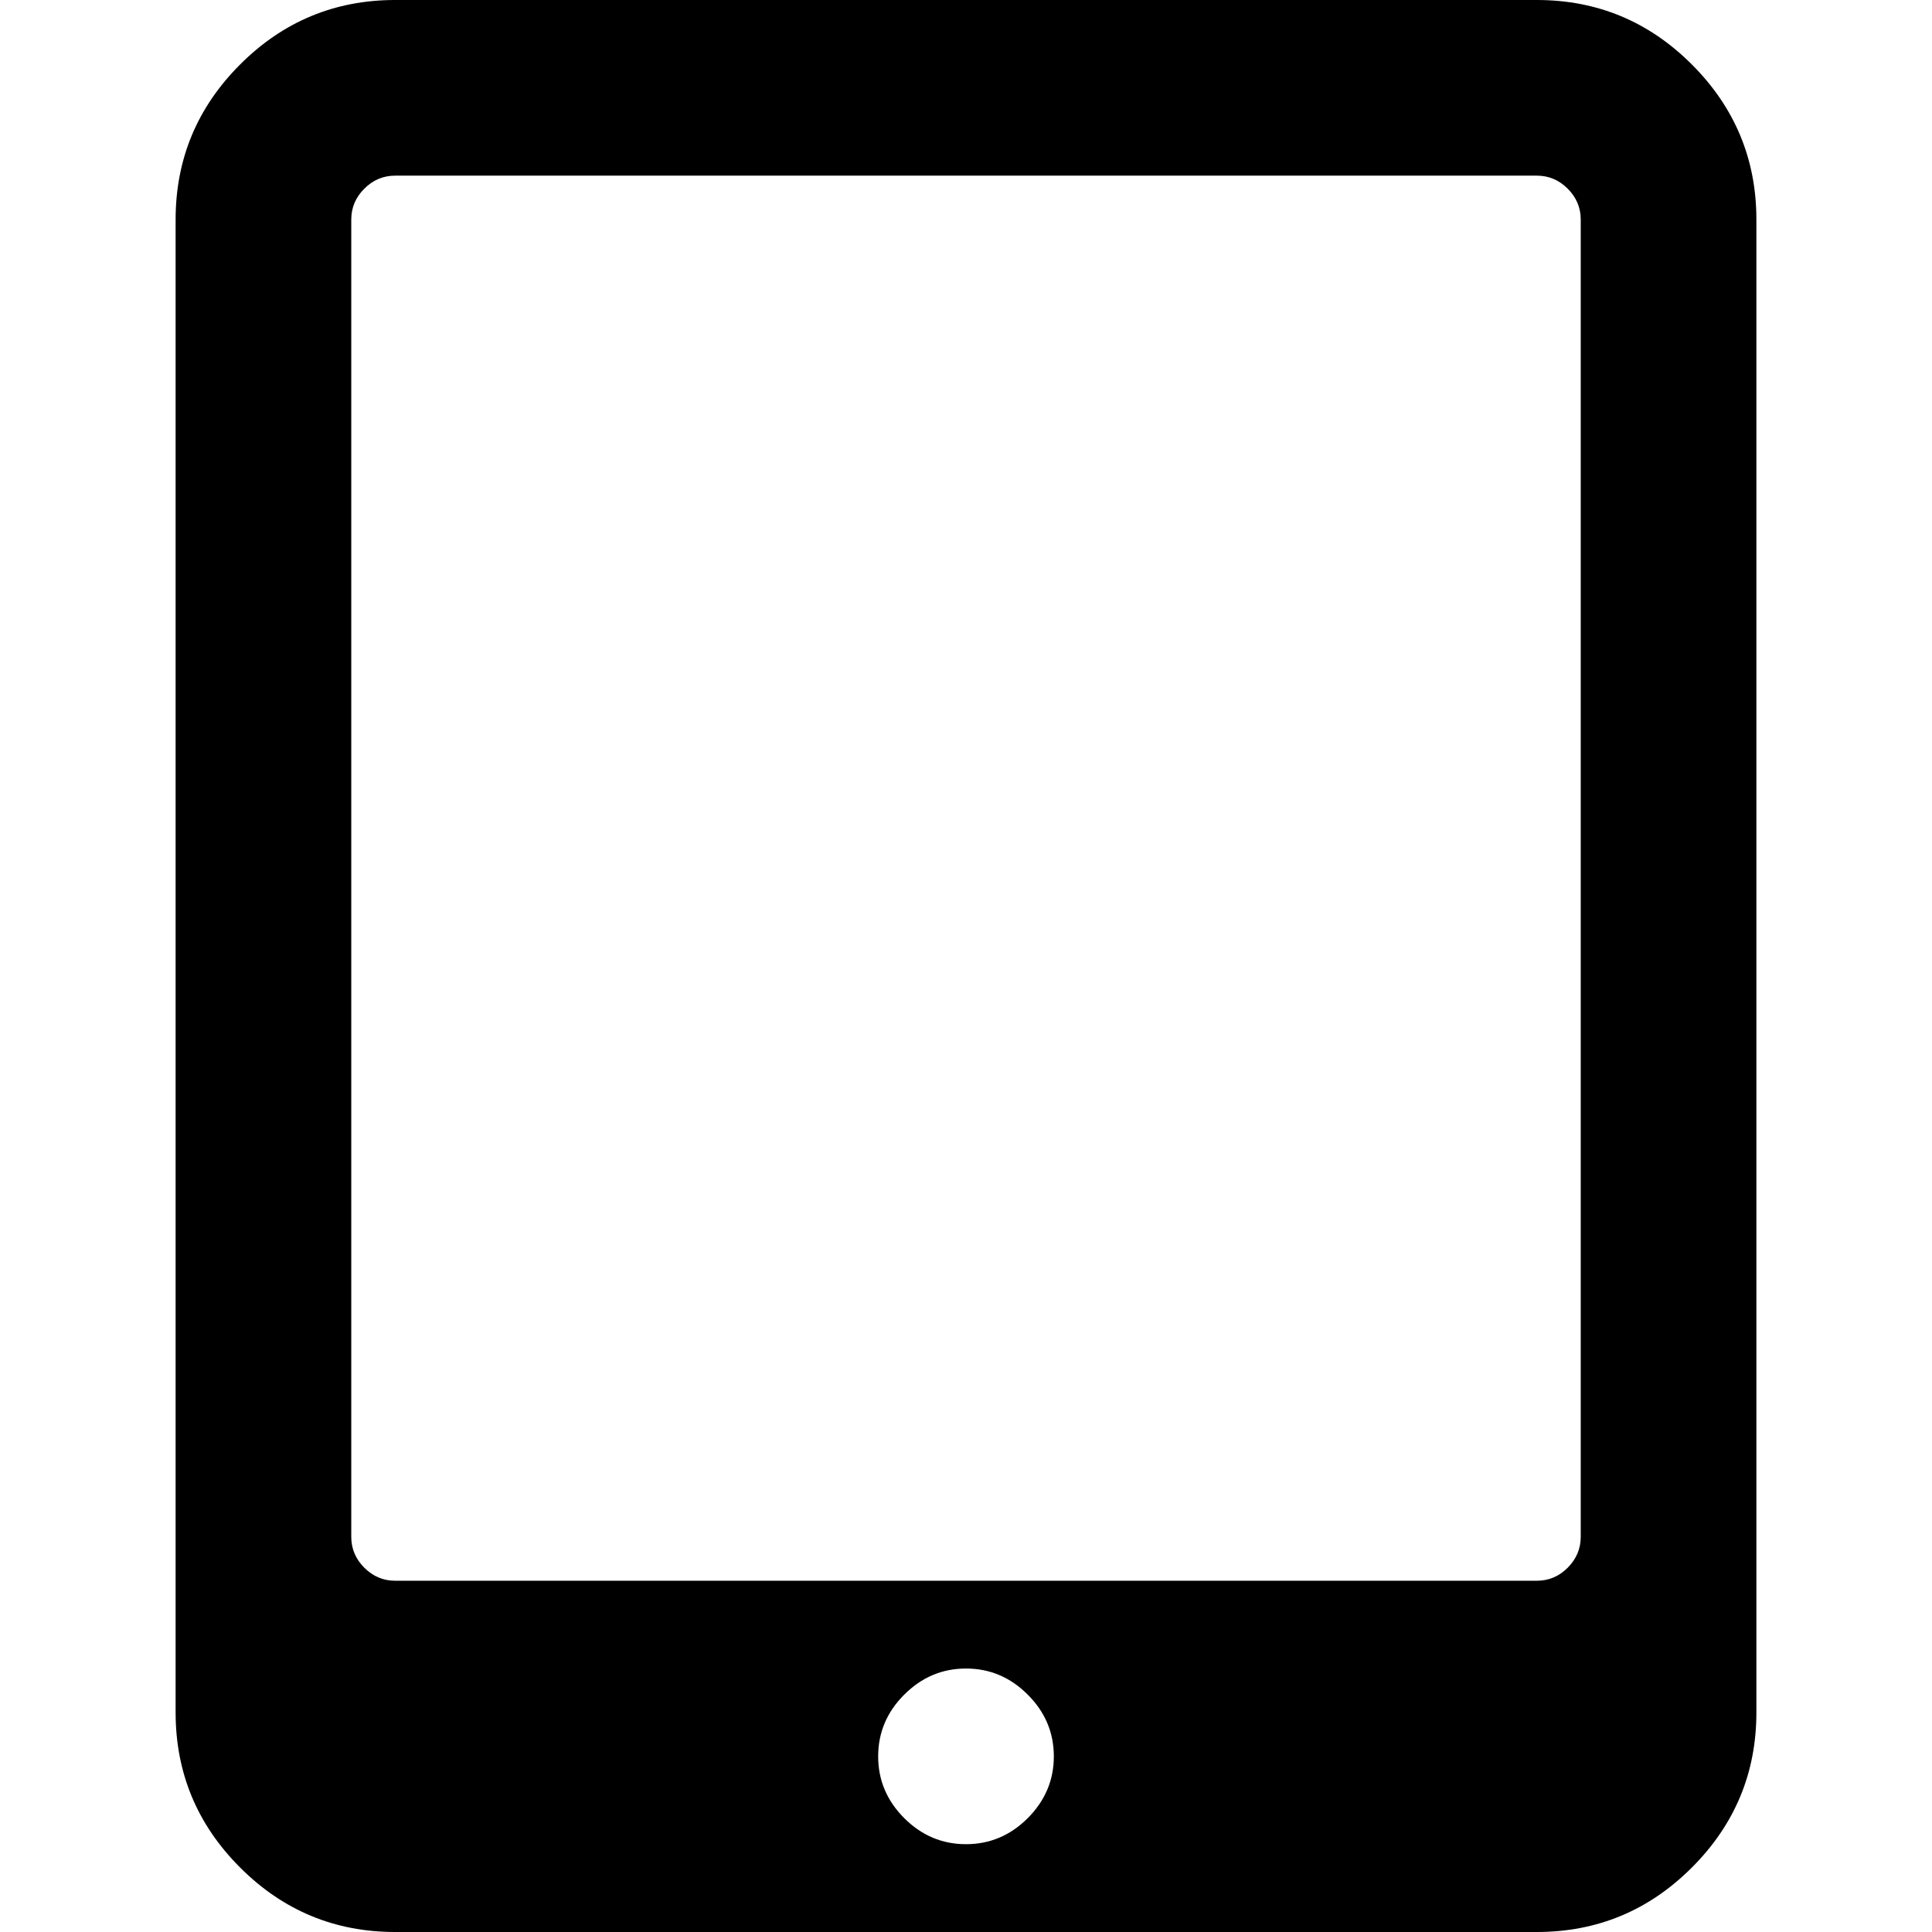
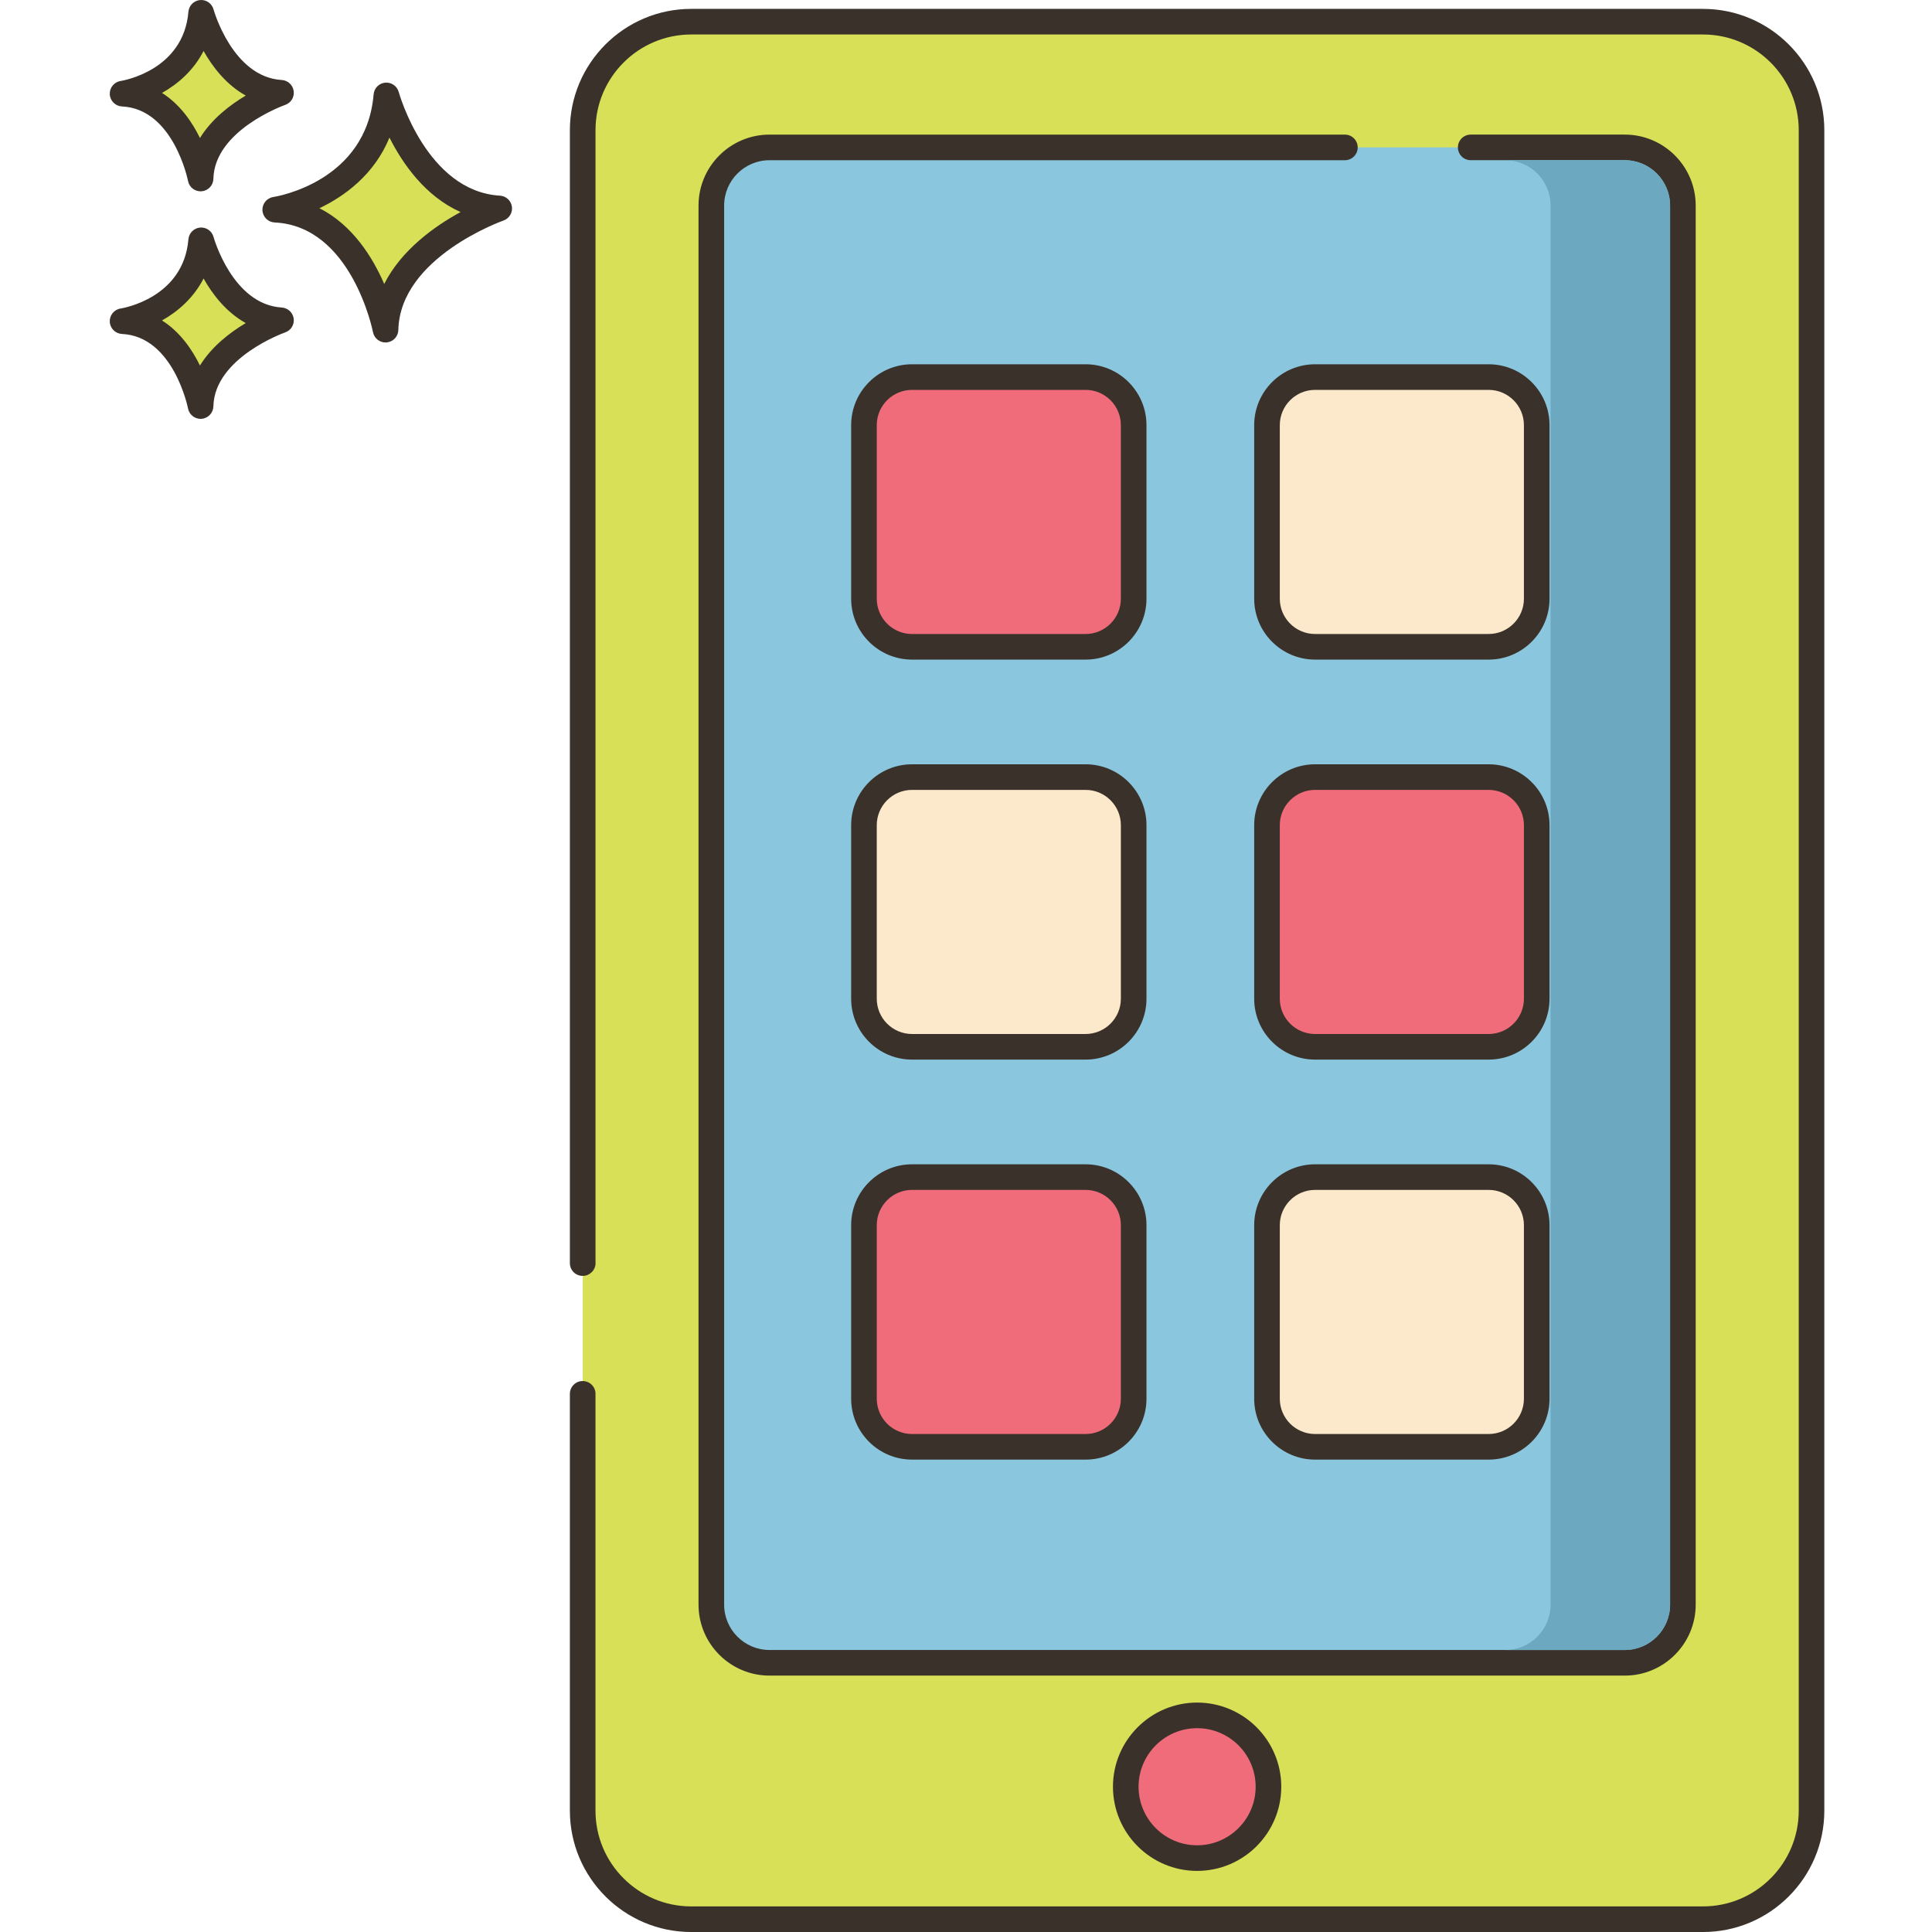
- <svg xmlns="http://www.w3.org/2000/svg" version="1.1" id="Capa_1" x="0px" y="0px" width="401.991px" height="401.991px" viewBox="0 0 401.991 401.991" style="enable-background:new 0 0 401.991 401.991;" xml:space="preserve">
-   <g>
-     <path d="M352.029,13.418C343.077,4.471,332.332,0,319.766,0H82.223C69.66,0,58.906,4.471,49.959,13.418   c-8.945,8.949-13.418,19.7-13.418,32.264v310.633c0,12.566,4.473,23.309,13.418,32.261c8.947,8.949,19.701,13.415,32.264,13.415   h237.542c12.566,0,23.312-4.466,32.264-13.415c8.946-8.952,13.422-19.701,13.422-32.261V45.683   C365.451,33.118,360.965,22.364,352.029,13.418z M213.843,378.299c-3.613,3.614-7.898,5.421-12.849,5.421   c-4.952,0-9.233-1.807-12.85-5.421c-3.617-3.62-5.424-7.904-5.424-12.847c0-4.948,1.807-9.239,5.424-12.847   c3.621-3.62,7.902-5.434,12.85-5.434c4.95,0,9.235,1.813,12.849,5.434c3.614,3.607,5.428,7.898,5.428,12.847   C219.271,370.395,217.457,374.676,213.843,378.299z M328.902,319.767c0,2.478-0.91,4.613-2.71,6.427   c-1.813,1.814-3.949,2.711-6.427,2.711H82.223c-2.474,0-4.615-0.904-6.423-2.711s-2.712-3.949-2.712-6.427V45.683   c0-2.475,0.903-4.617,2.712-6.424c1.809-1.809,3.949-2.712,6.423-2.712h237.542c2.478,0,4.613,0.9,6.427,2.712   c1.807,1.807,2.71,3.949,2.71,6.424V319.767z" />
-   </g>
-   <g>
- </g>
-   <g>
- </g>
-   <g>
- </g>
-   <g>
- </g>
-   <g>
- </g>
-   <g>
- </g>
-   <g>
- </g>
-   <g>
- </g>
-   <g>
- </g>
-   <g>
- </g>
-   <g>
- </g>
-   <g>
- </g>
-   <g>
- </g>
-   <g>
- </g>
-   <g>
- </g>
+ <svg xmlns="http://www.w3.org/2000/svg" height="452pt" viewBox="-25 0 452 452.721" width="452pt">
+   <path d="m65.18 22.355c-1.945 23.129-26.047 26.777-26.047 26.777 20.691.977 25.852 28.121 25.852 28.121.441-19.355 26.641-28.406 26.641-28.406-19.629-1.172-26.445-26.492-26.445-26.492zm0 0" fill="#d7e057" />
+   <path d="m91.801 45.852c-17.207-1.027-23.664-24.047-23.723-24.277-.383-1.406-1.699-2.32-3.168-2.207-1.449.133-2.594 1.285-2.719 2.734-1.719 20.43-22.625 23.926-23.508 24.066-1.523.23-2.625 1.578-2.547 3.121.082 1.539 1.316 2.77 2.855 2.84 18.055.852 23 25.438 23.047 25.688.273 1.422 1.516 2.434 2.945 2.434.082 0 .168-.004.25-.012 1.527-.129 2.715-1.387 2.75-2.918.387-17.016 24.383-25.555 24.625-25.637 1.348-.473 2.184-1.832 1.988-3.246-.199-1.418-1.367-2.5-2.797-2.586zm-27.129 20.691c-2.715-6.258-7.418-13.812-15.176-17.75 5.863-2.809 12.82-7.828 16.406-16.547 3.102 6.145 8.398 13.762 16.668 17.445-6.016 3.281-13.848 8.812-17.898 16.852zm0 0" fill="#3a312a" />
+   <path d="m21.781 56.316c-1.375 16.359-18.422 18.941-18.422 18.941 14.637.688 18.281 19.891 18.281 19.891.312-13.691 18.848-20.094 18.848-20.094-13.883-.828-18.707-18.738-18.707-18.738zm0 0" fill="#d7e057" />
+   <path d="m40.664 72.062c-11.531-.691-15.945-16.371-15.984-16.531-.383-1.402-1.711-2.336-3.164-2.203-1.453.129-2.598 1.285-2.723 2.738-1.156 13.742-15.289 16.133-15.883 16.227-1.527.23-2.625 1.578-2.547 3.121.082 1.539 1.316 2.766 2.855 2.84 12.07.57 15.449 17.289 15.48 17.453.27 1.422 1.516 2.441 2.941 2.441.082 0 .168-.004.25-.012 1.531-.125 2.719-1.387 2.754-2.922.262-11.418 16.66-17.27 16.824-17.324 1.355-.469 2.188-1.824 1.992-3.242-.199-1.418-1.367-2.5-2.797-2.586zm-19.168 13.59c-1.848-3.773-4.68-7.895-8.895-10.562 3.711-2.082 7.395-5.258 9.742-9.832 2.113 3.746 5.309 7.91 9.883 10.445-3.699 2.203-7.977 5.484-10.73 9.949zm0 0" fill="#3a312a" />
+   <path d="m21.781 3.004c-1.375 16.355-18.422 18.938-18.422 18.938 14.637.688 18.281 19.891 18.281 19.891.312-13.691 18.848-20.09 18.848-20.09-13.883-.832-18.707-18.738-18.707-18.738zm0 0" fill="#d7e057" />
+   <path d="m40.668 18.746c-11.535-.688-15.945-16.371-15.988-16.531-.383-1.402-1.711-2.336-3.164-2.203-1.453.133-2.598 1.285-2.723 2.738-1.156 13.742-15.289 16.133-15.883 16.227-1.527.23-2.625 1.582-2.547 3.121.082 1.543 1.316 2.77 2.855 2.844 12.07.566 15.449 17.289 15.48 17.453.27 1.422 1.516 2.438 2.945 2.438.082 0 .164 0 .25-.008 1.531-.129 2.715-1.391 2.75-2.922.262-11.418 16.664-17.27 16.824-17.324 1.355-.469 2.191-1.824 1.992-3.242-.199-1.422-1.367-2.504-2.793-2.59zm-19.172 13.59c-1.848-3.77-4.68-7.895-8.895-10.559 3.711-2.082 7.395-5.262 9.742-9.832 2.113 3.746 5.309 7.906 9.883 10.449-3.699 2.199-7.977 5.477-10.73 9.941zm0 0" fill="#3a312a" />
+   <path d="m373.703 5.082h-237.094c-14.043 0-25.43 11.383-25.43 25.426v265.469h.012v30.637c-.004 0-.008 0-.012 0v97.68c0 14.043 11.387 25.43 25.43 25.43h237.094c14.047 0 25.43-11.387 25.43-25.43v-393.785c-.004-14.043-11.387-25.426-25.43-25.426zm0 0" fill="#d7e057" />
+   <path d="m373.703 2.082h-237.094c-15.676 0-28.43 12.754-28.43 28.426v265.469c0 1.723 1.422 3.105 3.203 2.992 1.57-.098 2.812-1.402 2.812-2.992 0-.098-.004-.188-.012-.281v-265.188c0-12.367 10.062-22.426 22.426-22.426h237.094c12.371 0 22.43 10.062 22.43 22.426v393.785c0 12.367-10.059 22.43-22.43 22.43h-237.094c-12.367 0-22.43-10.062-22.43-22.43v-97.48c.004-.066.008-.133.008-.199 0-1.656-1.348-3-3.008-3-1.656 0-3 1.344-3 3v97.68c0 15.676 12.754 28.43 28.43 28.43h237.094c15.672 0 28.426-12.754 28.426-28.43v-393.785c0-15.676-12.75-28.426-28.426-28.426zm0 0" fill="#3a312a" />
+   <path d="m355.363 34.539h-200.414c-7.527 0-13.625 6.102-13.625 13.629v327.844c0 7.523 6.098 13.625 13.625 13.625h200.414c7.523 0 13.625-6.102 13.625-13.625v-327.844c0-7.523-6.102-13.629-13.625-13.629zm0 0" fill="#8ac6dd" />
+   <path d="m355.363 31.539h-36.094c-1.66 0-3 1.344-3 3 0 1.66 1.34 3 3 3h36.094c5.859 0 10.625 4.77 10.625 10.629v327.844c0 5.859-4.766 10.625-10.625 10.625h-200.414c-5.859 0-10.625-4.766-10.625-10.625v-327.844c0-5.859 4.766-10.625 10.625-10.625h134.836c1.656 0 3-1.344 3-3 0-1.66-1.344-3-3-3h-134.836c-9.168 0-16.625 7.457-16.625 16.625v327.844c0 9.168 7.457 16.629 16.625 16.629h200.414c9.168 0 16.625-7.461 16.625-16.629v-327.844c0-9.168-7.457-16.629-16.625-16.629zm0 0" fill="#3a312a" />
+   <path d="m255.156 401.961c-9.234 0-16.719 7.484-16.719 16.719 0 9.234 7.484 16.723 16.719 16.723s16.719-7.488 16.719-16.723c0-9.234-7.484-16.719-16.719-16.719zm0 0" fill="#f16c7a" />
+   <path d="m255.156 398.961c-10.871 0-19.719 8.848-19.719 19.719 0 10.875 8.844 19.723 19.719 19.723s19.719-8.848 19.719-19.723c0-10.871-8.844-19.719-19.719-19.719zm0 33.441c-7.566 0-13.719-6.156-13.719-13.723 0-7.562 6.152-13.719 13.719-13.719s13.719 6.152 13.719 13.719c0 7.566-6.156 13.723-13.719 13.723zm0 0" fill="#3a312a" />
+   <path d="m355.363 37.543h-28c5.859 0 10.621 4.762 10.621 10.621v327.859c0 5.84-4.762 10.621-10.621 10.621h28c5.859 0 10.621-4.781 10.621-10.621v-327.859c0-5.863-4.762-10.621-10.621-10.621zm0 0" fill="#6ca8bf" />
+   <path d="m229.023 88.359h-40.668c-6.223 0-11.266 5.047-11.266 11.266v40.668c0 6.223 5.043 11.27 11.266 11.27h40.668c6.223 0 11.266-5.047 11.266-11.27v-40.668c0-6.219-5.043-11.266-11.266-11.266zm0 0" fill="#f16c7a" />
+   <path d="m229.023 85.359h-40.668c-7.867 0-14.266 6.402-14.266 14.266v40.668c0 7.867 6.398 14.27 14.266 14.27h40.668c7.863 0 14.266-6.402 14.266-14.27v-40.668c0-7.863-6.402-14.266-14.266-14.266zm8.266 54.934c0 4.559-3.707 8.27-8.266 8.27h-40.668c-4.559 0-8.266-3.711-8.266-8.27v-40.668c0-4.555 3.707-8.266 8.266-8.266h40.668c4.559 0 8.266 3.711 8.266 8.266zm0 0" fill="#3a312a" />
+   <path d="m323.465 88.359h-40.668c-6.219 0-11.266 5.047-11.266 11.266v40.668c0 6.223 5.047 11.27 11.266 11.27h40.668c6.223 0 11.27-5.047 11.27-11.27v-40.668c0-6.219-5.047-11.266-11.27-11.266zm0 0" fill="#fce8cb" />
+   <path d="m323.465 85.359h-40.668c-7.863 0-14.266 6.402-14.266 14.266v40.668c0 7.867 6.402 14.27 14.266 14.27h40.668c7.867 0 14.27-6.402 14.27-14.27v-40.668c0-7.863-6.402-14.266-14.27-14.266zm8.27 54.934c0 4.559-3.711 8.27-8.27 8.27h-40.668c-4.555 0-8.266-3.711-8.266-8.27v-40.668c0-4.555 3.711-8.266 8.266-8.266h40.668c4.559 0 8.27 3.711 8.27 8.266zm0 0" fill="#3a312a" />
+   <path d="m229.023 182.094h-40.668c-6.223 0-11.266 5.047-11.266 11.266v40.668c0 6.223 5.043 11.266 11.266 11.266h40.668c6.223 0 11.266-5.043 11.266-11.266v-40.668c0-6.219-5.043-11.266-11.266-11.266zm0 0" fill="#fce8cb" />
+   <path d="m229.023 179.094h-40.668c-7.867 0-14.266 6.402-14.266 14.266v40.668c0 7.867 6.398 14.266 14.266 14.266h40.668c7.863 0 14.266-6.398 14.266-14.266v-40.668c0-7.863-6.402-14.266-14.266-14.266zm8.266 54.934c0 4.559-3.707 8.266-8.266 8.266h-40.668c-4.559 0-8.266-3.707-8.266-8.266v-40.668c0-4.555 3.707-8.266 8.266-8.266h40.668c4.559 0 8.266 3.711 8.266 8.266zm0 0" fill="#3a312a" />
+   <path d="m323.465 182.094h-40.668c-6.219 0-11.266 5.047-11.266 11.266v40.668c0 6.223 5.047 11.266 11.266 11.266h40.668c6.223 0 11.27-5.043 11.27-11.266v-40.668c0-6.219-5.047-11.266-11.27-11.266zm0 0" fill="#f16c7a" />
+   <path d="m323.465 179.094h-40.668c-7.863 0-14.266 6.402-14.266 14.266v40.668c0 7.867 6.402 14.266 14.266 14.266h40.668c7.867 0 14.27-6.398 14.27-14.266v-40.668c0-7.863-6.402-14.266-14.27-14.266zm8.27 54.934c0 4.559-3.711 8.266-8.27 8.266h-40.668c-4.555 0-8.266-3.707-8.266-8.266v-40.668c0-4.555 3.711-8.266 8.266-8.266h40.668c4.559 0 8.27 3.711 8.27 8.266zm0 0" fill="#3a312a" />
+   <path d="m229.023 275.828h-40.668c-6.223 0-11.266 5.043-11.266 11.266v40.668c0 6.223 5.043 11.266 11.266 11.266h40.668c6.223 0 11.266-5.043 11.266-11.266v-40.668c0-6.223-5.043-11.266-11.266-11.266zm0 0" fill="#f16c7a" />
+   <path d="m229.023 272.828h-40.668c-7.867 0-14.266 6.402-14.266 14.266v40.668c0 7.867 6.398 14.266 14.266 14.266h40.668c7.863 0 14.266-6.398 14.266-14.266v-40.668c0-7.863-6.402-14.266-14.266-14.266zm8.266 54.934c0 4.559-3.707 8.266-8.266 8.266h-40.668c-4.559 0-8.266-3.707-8.266-8.266v-40.668c0-4.559 3.707-8.266 8.266-8.266h40.668c4.559 0 8.266 3.707 8.266 8.266zm0 0" fill="#3a312a" />
+   <path d="m323.465 275.828h-40.668c-6.219 0-11.266 5.043-11.266 11.266v40.668c0 6.223 5.047 11.266 11.266 11.266h40.668c6.223 0 11.27-5.043 11.27-11.266v-40.668c0-6.223-5.047-11.266-11.27-11.266zm0 0" fill="#fce8cb" />
+   <path d="m323.465 272.828h-40.668c-7.863 0-14.266 6.402-14.266 14.266v40.668c0 7.867 6.402 14.266 14.266 14.266h40.668c7.867 0 14.27-6.398 14.27-14.266v-40.668c0-7.863-6.402-14.266-14.27-14.266zm8.27 54.934c0 4.559-3.711 8.266-8.27 8.266h-40.668c-4.555 0-8.266-3.707-8.266-8.266v-40.668c0-4.559 3.711-8.266 8.266-8.266h40.668c4.559 0 8.27 3.707 8.27 8.266zm0 0" fill="#3a312a" />
</svg>
